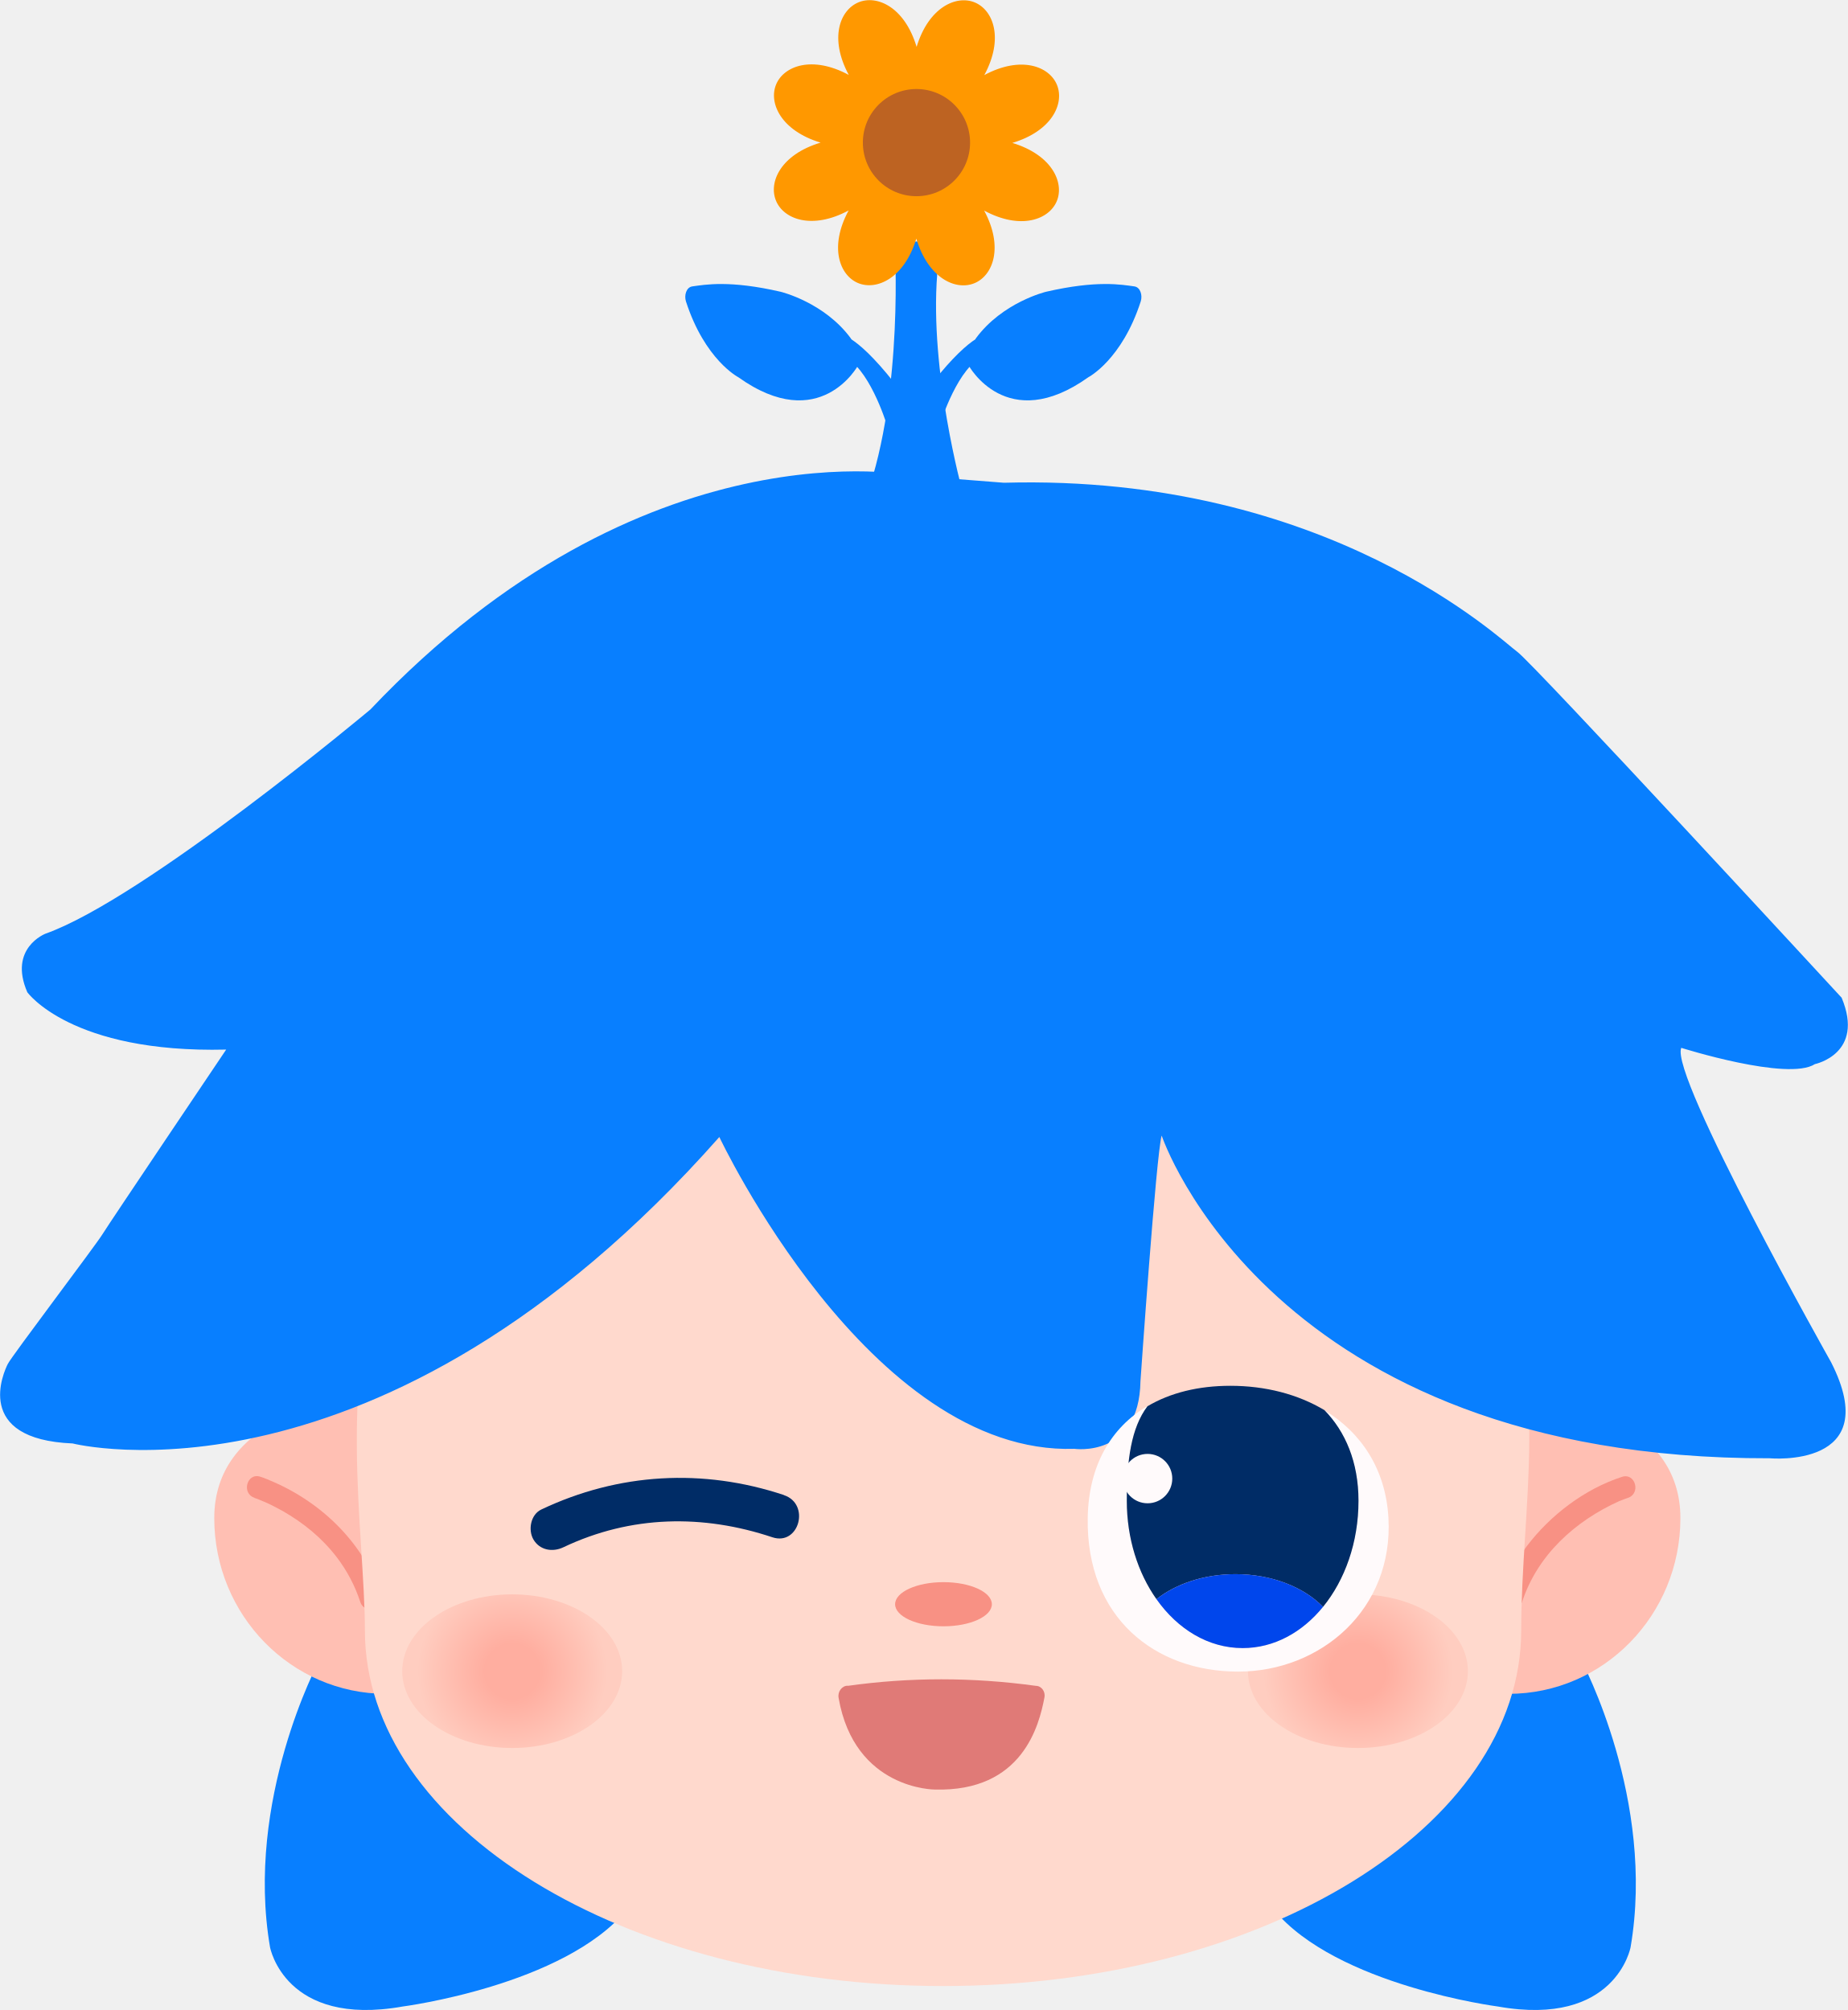
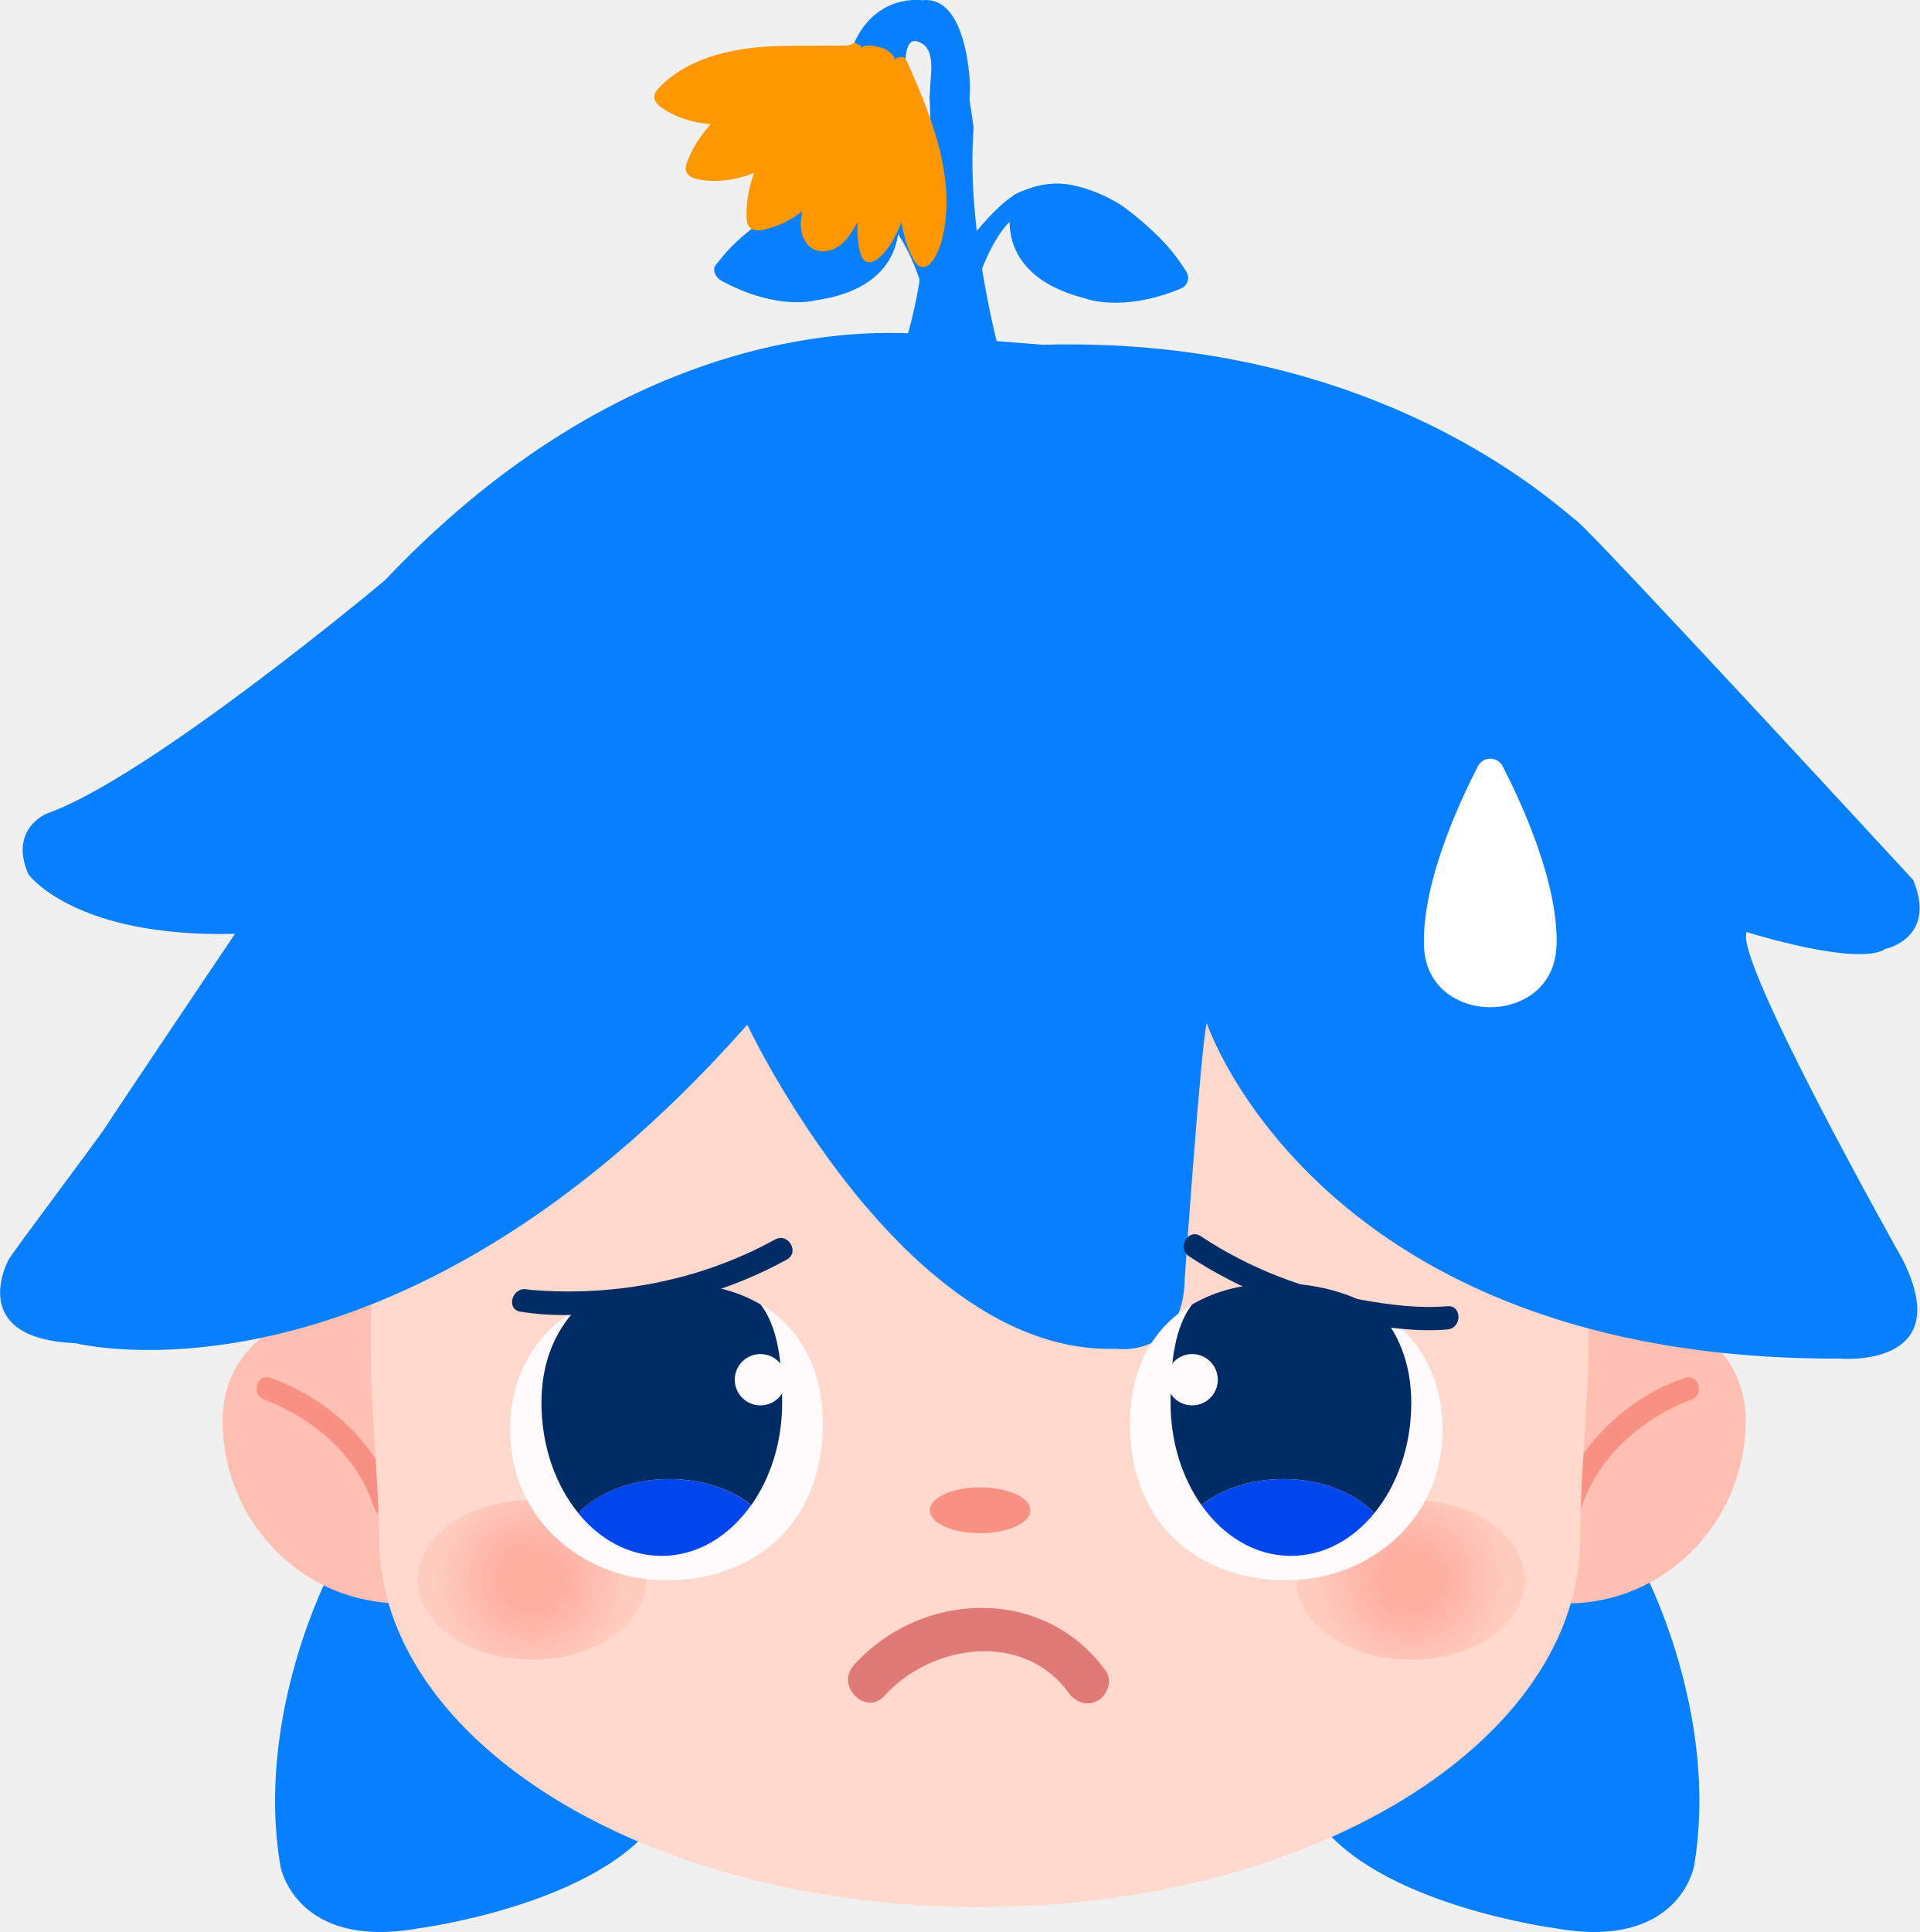
- <svg xmlns="http://www.w3.org/2000/svg" xmlns:xlink="http://www.w3.org/1999/xlink" id="Layer_2" viewBox="0 0 127.2 138.4">
+ <svg xmlns="http://www.w3.org/2000/svg" xmlns:xlink="http://www.w3.org/1999/xlink" id="Layer_2" viewBox="0 0 127.2 128">
  <defs>
-     <style>.cls-1{fill:#bd6322;}.cls-1,.cls-2,.cls-3,.cls-4,.cls-5,.cls-6,.cls-7,.cls-8,.cls-9,.cls-10,.cls-11,.cls-12,.cls-13,.cls-14{stroke-width:0px;}.cls-2{fill:#002c66;}.cls-3{fill:url(#radial-gradient);}.cls-4{fill:#087fff;}.cls-5{fill:#e4b2a2;}.cls-6{fill:#ffd9cd;}.cls-7{fill:url(#radial-gradient-2);}.cls-8{fill:#ffbfb3;}.cls-9{fill:#fffafb;}.cls-10{fill:#f89184;}.cls-11{fill:#e07a77;}.cls-12{fill:#ff9800;}.cls-13{fill:#fff;}.cls-14{fill:#0046ec;}</style>
-     <radialGradient id="radial-gradient" cx="35.26" cy="115.07" fx="35.26" fy="115.07" r="6.53" gradientUnits="userSpaceOnUse">
+     <style>.cls-1{fill:#002c66;}.cls-1,.cls-2,.cls-3,.cls-4,.cls-5,.cls-6,.cls-7,.cls-8,.cls-9,.cls-10,.cls-11,.cls-12,.cls-13{stroke-width:0px;}.cls-2{fill:url(#radial-gradient);}.cls-3{fill:#087fff;}.cls-4{fill:#e4b2a2;}.cls-5{fill:#ffd9cd;}.cls-6{fill:url(#radial-gradient-2);}.cls-7{fill:#ffbfb3;}.cls-8{fill:#fffafb;}.cls-9{fill:#f89184;}.cls-10{fill:#e07a77;}.cls-11{fill:#ff9800;}.cls-12{fill:#fff;}.cls-13{fill:#0046ec;}</style>
+     <radialGradient id="radial-gradient" cx="35.26" cy="104.67" fx="35.26" fy="104.67" r="6.53" gradientUnits="userSpaceOnUse">
      <stop offset=".29" stop-color="#ffaea0" />
      <stop offset="1" stop-color="#ffcdc0" />
    </radialGradient>
    <radialGradient id="radial-gradient-2" cx="93.48" fx="93.48" xlink:href="#radial-gradient" />
  </defs>
  <g id="Layer_8">
-     <path class="cls-13" d="M11.84,88.32c-.27.79-.52,1.59-.76,2.39-.03.09-.05.17-.07.26.51.56,1.15,1.03,1.96,1.36,2.03.84,3.97.12,5.51-1.17.42,1.89,1.68,3.58,3.57,4.32,1.77.7,3.65.43,5.19-.48.26,1.77,1.26,3.4,3.05,4.17.41.18.85.29,1.3.35.36-.69.73-1.39,1.11-2.08-.41.02-.85-.05-1.3-.23-1.89-.75-2.43-3.07-1.67-4.81.58-1.31-1.33-2.29-2-1-2.27,4.37-8.41,1.61-7.07-2.99.36-1.23-1.42-1.64-2-.68-1.18,1.96-3.46,3.66-5.62,2.04-.54-.4-.93-.9-1.2-1.46Z" />
-     <path class="cls-5" d="M38.12,79.98c-.5,1-.1,2.21.9,2.71,1,.5,2.21.1,2.71-.9.5-1,.1-2.21-.9-2.71-1-.5-2.21-.1-2.71.9Z" />
-     <path class="cls-5" d="M30,74.55c-.5,1-.1,2.21.9,2.71,1,.5,2.21.1,2.71-.9.5-1,.1-2.21-.9-2.71-1-.5-2.21-.1-2.71.9Z" />
-     <path class="cls-5" d="M22.97,70.57c-.5,1-.1,2.21.9,2.71,1,.5,2.21.1,2.71-.9.5-1,.1-2.21-.9-2.71-1-.5-2.21-.1-2.71.9Z" />
-     <path class="cls-4" d="M21.94,114.41s-5.09,9.52-3.35,19.67c0,0,1.02,5.52,9.13,4.08,0,0,11.11-1.44,15.43-6.67l-14.71-15.97-6.5-1.11Z" />
-     <path class="cls-4" d="M108.9,114.41s5.09,9.52,3.35,19.67c0,0-1.02,5.52-9.13,4.08,0,0-11.11-1.44-15.43-6.67l14.71-15.97,6.5-1.11Z" />
-     <path class="cls-8" d="M38.41,104.53c0,6.68-5.3,12.1-11.83,12.1s-11.83-5.42-11.83-12.1,7.76-8.74,14.29-8.74,9.36,2.06,9.36,8.74Z" />
-     <path class="cls-8" d="M92.02,104.53c0,6.68,5.3,12.1,11.83,12.1,6.53,0,11.83-5.42,11.83-12.1s-7.76-8.74-14.29-8.74c-6.53,0-9.36,2.06-9.36,8.74Z" />
-     <path class="cls-10" d="M17.51,103.14c.05.02.1.03.15.05.06.02.12.04.18.07s.29.12.18.07c-.12-.05.03.01.06.03.06.02.11.05.17.07.12.05.23.11.35.16.28.14.56.29.84.44,1.45.83,2.7,1.84,3.74,3.19.71.93,1.26,1.97,1.62,3.08.3.91,1.75.52,1.45-.4-1.16-3.56-4-6.36-7.4-7.85-.3-.13-.61-.27-.93-.37-.92-.3-1.32,1.15-.4,1.45h0Z" />
-     <path class="cls-10" d="M111.66,101.69c-2.57.83-4.95,2.65-6.56,4.78-.78,1.04-1.37,2.2-1.77,3.44-.3.92,1.15,1.32,1.45.4,1.06-3.25,3.67-5.59,6.69-6.95.05-.02.27-.11.03-.01.04-.02.09-.04.13-.05.08-.03.15-.06.23-.09.07-.02.13-.05.2-.07.92-.3.52-1.75-.4-1.45h0Z" />
-     <path class="cls-6" d="M104.72,112.27c0,13.52-17.82,24.48-39.8,24.48s-39.8-10.96-39.8-24.48-8.41-45.03,40.11-41.11c47.84,3.87,39.49,24.29,39.49,41.11Z" />
-     <ellipse class="cls-3" cx="35.26" cy="115.07" rx="7.57" ry="5.29" />
-     <ellipse class="cls-7" cx="93.48" cy="115.07" rx="7.57" ry="5.29" />
-     <ellipse class="cls-10" cx="64.95" cy="110.46" rx="3.33" ry="1.52" />
-     <path class="cls-4" d="M61.59,16.69s.65,10.21-1.95,17.49l6.62-.33s-2.28-8.25-1.74-14.99l-.33-2.28-2.61.11Z" />
-     <path class="cls-4" d="M66.68,25.16s2.62,4.83,8.25.81c0,0,2.3-1.19,3.6-5.22.13-.41-.02-.97-.44-1.03-.88-.12-2.57-.44-6.08.37,0,0-3.01.72-4.84,3.22l-.49,1.86Z" />
-     <path class="cls-4" d="M64.74,29.13s1.24-3.99,3.01-4.59l.15-1.51s-1.2-.04-4.25,4.03l1.09,2.07Z" />
-     <path class="cls-4" d="M59.07,25.16s-2.62,4.83-8.25.81c0,0-2.3-1.19-3.6-5.22-.13-.41.02-.97.44-1.03.88-.12,2.57-.44,6.08.37,0,0,3.01.72,4.84,3.22l.49,1.86Z" />
-     <path class="cls-4" d="M61.01,29.13s-1.24-3.99-3.01-4.59l-.15-1.51s1.2-.04,4.25,4.03l-1.09,2.07Z" />
-     <path class="cls-12" d="M72.76,5.84c-.52-1.27-2.47-2.03-5-.67,1.36-2.52.62-4.47-.65-5s-3.18.32-4.01,3.06c-.82-2.74-2.72-3.6-4-3.07s-2.03,2.47-.67,5c-2.52-1.36-4.47-.62-5,.65-.53,1.27.32,3.18,3.06,4.01-2.74.82-3.6,2.72-3.07,4,.52,1.27,2.47,2.03,5,.67-1.36,2.52-.62,4.47.65,5,1.27.53,3.18-.32,4.01-3.06.82,2.74,2.72,3.6,4,3.07,1.27-.52,2.03-2.47.67-5,2.52,1.36,4.47.62,5-.65.53-1.27-.32-3.18-3.06-4.01,2.74-.82,3.6-2.72,3.07-4Z" />
-     <circle class="cls-1" cx="63.09" cy="9.82" r="3.69" />
-     <path class="cls-4" d="M115.74,72.15s7.34,2.32,9.2,1.12c0,0,3.45-.71,1.84-4.57,0,0-21.31-23.11-22.33-23.82s-12.97-12.26-35.34-11.64l-6.26-.49s-18.48-3.83-37.35,16.1c0,0-15.51,13-22.37,15.44,0,0-2.57.99-1.25,4.03,0,0,3,4.21,13.69,3.95,0,0-8.06,11.97-8.52,12.72s-6.23,8.37-6.51,8.92-2.42,5.2,4.46,5.48c0,0,21.1,5.39,44.52-21.1,0,0,10.32,21.93,24.44,21.47,0,0,4.46.65,4.55-4.65,0,0,1.08-15.62,1.46-16.92,0,0,7.42,22.31,41.86,22.22,0,0,7.95.74,4.23-6.6,0,0-11.15-19.8-10.32-21.66Z" />
-     <path class="cls-9" d="M78.99,96.83c-1.12,1.48-1.42,3.69-1.42,6.51,0,5.6,3.57,10.14,7.97,10.14,4.4,0,7.97-4.54,7.97-10.14,0-2.67-.91-4.77-2.34-6.24,2.51,1.52,4.22,4.03,4.41,7.41.36,6.27-4.63,10.59-10.35,10.59-5.72,0-10.47-3.72-10.35-10.59.06-3.6,1.6-6.21,4.1-7.69Z" />
-     <path class="cls-2" d="M85.05,108.39c-2.16,0-4.09.66-5.44,1.72-1.27-1.8-2.04-4.17-2.04-6.77,0-2.82.3-5.02,1.42-6.51,1.57-.93,3.51-1.41,5.71-1.41,2.41,0,4.65.58,6.48,1.68,1.43,1.47,2.34,3.56,2.34,6.24,0,2.87-.94,5.46-2.44,7.3-1.33-1.36-3.53-2.25-6.03-2.25Z" />
-     <path class="cls-14" d="M85.54,113.48c-2.36,0-4.47-1.3-5.93-3.37,1.34-1.05,3.28-1.72,5.44-1.72,2.5,0,4.7.89,6.03,2.25-1.43,1.76-3.38,2.84-5.53,2.84Z" />
-     <circle class="cls-9" cx="79" cy="101.81" r="1.7" />
-     <path class="cls-2" d="M53.96,102.94c-5.57-1.85-11.37-1.53-16.7,1-.73.35-.92,1.4-.54,2.06.44.75,1.32.89,2.06.54,4.67-2.22,9.63-2.28,14.39-.69,1.84.61,2.63-2.29.8-2.9h0Z" />
-     <path class="cls-11" d="M58.36,116.08c4.27-.6,8.59-.6,12.95,0,.38,0,.67.39.59.8-.36,1.89-1.49,6.51-7.55,6.34,0,0-5.52.02-6.62-6.31-.08-.43.23-.84.63-.84Z" />
+     <path class="cls-12" d="M11.84,77.92c-.27.79-.52,1.59-.76,2.39-.03.09-.05.17-.07.26.51.56,1.15,1.03,1.96,1.36,2.03.84,3.97.12,5.51-1.17.42,1.89,1.68,3.58,3.57,4.32,1.77.7,3.65.43,5.19-.48.26,1.77,1.26,3.4,3.05,4.17.41.18.85.29,1.3.35.36-.69.73-1.39,1.11-2.08-.41.02-.85-.05-1.3-.23-1.89-.75-2.43-3.07-1.67-4.81.58-1.31-1.33-2.29-2-1-2.27,4.37-8.41,1.61-7.07-2.99.36-1.23-1.42-1.64-2-.68-1.18,1.96-3.46,3.66-5.62,2.04-.54-.4-.93-.9-1.2-1.46Z" />
+     <path class="cls-4" d="M38.12,69.58c-.5,1-.1,2.21.9,2.71,1,.5,2.21.1,2.71-.9.5-1,.1-2.21-.9-2.71-1-.5-2.21-.1-2.71.9Z" />
+     <path class="cls-4" d="M30,64.15c-.5,1-.1,2.21.9,2.71,1,.5,2.21.1,2.71-.9.5-1,.1-2.21-.9-2.71-1-.5-2.21-.1-2.71.9Z" />
+     <path class="cls-4" d="M22.97,60.17c-.5,1-.1,2.21.9,2.71,1,.5,2.21.1,2.71-.9.5-1,.1-2.21-.9-2.71-1-.5-2.21-.1-2.71.9Z" />
+     <path class="cls-3" d="M21.94,104.01s-5.09,9.52-3.35,19.67c0,0,1.02,5.52,9.13,4.08,0,0,11.11-1.44,15.43-6.67l-14.71-15.97-6.5-1.11Z" />
+     <path class="cls-3" d="M108.9,104.01s5.09,9.52,3.35,19.67c0,0-1.02,5.52-9.13,4.08,0,0-11.11-1.44-15.43-6.67l14.71-15.97,6.5-1.11Z" />
+     <path class="cls-7" d="M38.41,94.13c0,6.68-5.3,12.1-11.83,12.1s-11.83-5.42-11.83-12.1,7.76-8.74,14.29-8.74,9.36,2.06,9.36,8.74Z" />
+     <path class="cls-7" d="M92.02,94.13c0,6.68,5.3,12.1,11.83,12.1,6.53,0,11.83-5.42,11.83-12.1s-7.76-8.74-14.29-8.74c-6.53,0-9.36,2.06-9.36,8.74Z" />
+     <path class="cls-9" d="M17.51,92.74c.05.02.1.03.15.05.06.02.12.04.18.07s.29.12.18.07c-.12-.05.03.01.06.03.06.02.11.05.17.07.12.05.23.11.35.16.28.14.56.29.84.44,1.45.83,2.7,1.84,3.74,3.19.71.93,1.26,1.97,1.62,3.08.3.91,1.75.52,1.45-.4-1.16-3.56-4-6.36-7.4-7.85-.3-.13-.61-.27-.93-.37-.92-.3-1.32,1.15-.4,1.45h0Z" />
+     <path class="cls-9" d="M111.66,91.29c-2.57.83-4.95,2.65-6.56,4.78-.78,1.04-1.37,2.2-1.77,3.44-.3.92,1.15,1.32,1.45.4,1.06-3.25,3.67-5.59,6.69-6.95.05-.02.27-.11.03-.01.04-.02.09-.04.13-.05.08-.03.15-.06.23-.09.07-.02.13-.05.2-.07.92-.3.52-1.75-.4-1.45h0Z" />
+     <path class="cls-5" d="M104.72,101.87c0,13.52-17.82,24.48-39.8,24.48s-39.8-10.96-39.8-24.48-8.41-45.03,40.11-41.11c47.84,3.87,39.49,24.29,39.49,41.11Z" />
+     <path class="cls-10" d="M73.28,110.71c-1.92-2.67-4.9-4.18-8.19-4.18s-6.36,1.41-8.51,3.79c-1.23,1.37.79,3.4,2.03,2.03,3.14-3.47,9.25-4.3,12.2-.2.45.63,1.25.93,1.96.51.62-.36.97-1.33.51-1.96h0Z" />
+     <ellipse class="cls-2" cx="35.26" cy="104.67" rx="7.57" ry="5.29" />
+     <ellipse class="cls-6" cx="93.48" cy="104.67" rx="7.57" ry="5.29" />
+     <ellipse class="cls-9" cx="64.95" cy="100.06" rx="3.33" ry="1.52" />
+     <path class="cls-3" d="M61.59,6.29s.65,10.21-1.95,17.49l6.62-.33s-2.28-8.25-1.74-14.99l-.33-2.28-2.61.11Z" />
+     <path class="cls-3" d="M67.18,12.94s-2,5.11,4.7,6.82c0,0,2.42.99,6.37-.64.44-.18.62-.71.37-1.11-.49-.78-1.4-2.23-4.12-4.28,0,0-1.4-1.03-3.41-1.46-1.17-.25-2.38-.06-3.46.45l-.45.21Z" />
+     <path class="cls-3" d="M64.74,18.73s1.24-3.99,3.01-4.59l.15-1.51s-1.2-.04-4.25,4.03l1.09,2.07Z" />
+     <path class="cls-3" d="M59.44,13.62s1.44,5.3-5.41,6.28c0,0-2.48.72-6.21-1.29-.37-.2-.66-.72-.39-1.05.55-.69,1.55-2.09,4.65-3.93,0,0,2.68-1.56,5.72-1.01l1.64,1Z" />
+     <path class="cls-3" d="M61.01,18.73s-1.24-3.99-3.01-4.59l-.15-1.51s1.2-.04,4.25,4.03l-1.09,2.07Z" />
+     <path class="cls-3" d="M115.74,61.75s7.34,2.32,9.2,1.12c0,0,3.45-.71,1.84-4.57,0,0-21.31-23.11-22.33-23.82-1.02-.71-12.97-12.26-35.34-11.64l-6.26-.49s-18.48-3.83-37.35,16.1c0,0-15.51,13-22.37,15.44,0,0-2.57.99-1.25,4.03,0,0,3,4.21,13.69,3.95,0,0-8.06,11.97-8.52,12.72s-6.23,8.37-6.51,8.92-2.42,5.2,4.46,5.48c0,0,21.1,5.39,44.52-21.1,0,0,10.32,21.93,24.44,21.47,0,0,4.46.65,4.55-4.65,0,0,1.08-15.62,1.46-16.92,0,0,7.42,22.31,41.86,22.22,0,0,7.95.74,4.23-6.6,0,0-11.15-19.8-10.32-21.66Z" />
+     <path class="cls-8" d="M50.41,86.43c1.12,1.48,1.42,3.69,1.42,6.51,0,5.6-3.57,10.14-7.97,10.14s-7.97-4.54-7.97-10.14c0-2.67.91-4.77,2.34-6.24-2.51,1.52-4.22,4.03-4.41,7.41-.36,6.27,4.63,10.59,10.35,10.59s10.47-3.72,10.35-10.59c-.06-3.6-1.6-6.21-4.1-7.69Z" />
+     <path class="cls-1" d="M44.35,97.99c2.16,0,4.09.66,5.44,1.72,1.27-1.8,2.04-4.17,2.04-6.77,0-2.82-.3-5.02-1.42-6.51-1.57-.93-3.51-1.41-5.71-1.41-2.41,0-4.65.58-6.48,1.68-1.43,1.47-2.34,3.56-2.34,6.24,0,2.87.94,5.46,2.44,7.3,1.33-1.36,3.53-2.25,6.03-2.25Z" />
+     <path class="cls-13" d="M43.85,103.08c2.36,0,4.47-1.3,5.93-3.37-1.34-1.05-3.28-1.72-5.44-1.72-2.5,0-4.7.89-6.03,2.25,1.43,1.76,3.38,2.84,5.53,2.84Z" />
+     <circle class="cls-8" cx="50.39" cy="91.41" r="1.7" />
+     <path class="cls-8" d="M78.99,86.43c-1.12,1.48-1.42,3.69-1.42,6.51,0,5.6,3.57,10.14,7.97,10.14s7.97-4.54,7.97-10.14c0-2.67-.91-4.77-2.34-6.24,2.51,1.52,4.22,4.03,4.41,7.41.36,6.27-4.63,10.59-10.35,10.59-5.72,0-10.47-3.72-10.35-10.59.06-3.6,1.6-6.21,4.1-7.69Z" />
+     <path class="cls-1" d="M85.05,97.99c-2.16,0-4.09.66-5.44,1.72-1.27-1.8-2.04-4.17-2.04-6.77,0-2.82.3-5.02,1.42-6.51,1.57-.93,3.51-1.41,5.71-1.41,2.41,0,4.65.58,6.48,1.68,1.43,1.47,2.34,3.56,2.34,6.24,0,2.87-.94,5.46-2.44,7.3-1.33-1.36-3.53-2.25-6.03-2.25Z" />
+     <path class="cls-13" d="M85.54,103.08c-2.36,0-4.47-1.3-5.93-3.37,1.34-1.05,3.28-1.72,5.44-1.72,2.5,0,4.7.89,6.03,2.25-1.43,1.76-3.38,2.84-5.53,2.84Z" />
+     <circle class="cls-8" cx="79" cy="91.41" r="1.7" />
+     <path class="cls-1" d="M34.49,86.9c2.03.34,4.18.25,6.21.04,4.01-.41,7.91-1.55,11.44-3.49.87-.48.09-1.81-.78-1.33-3.35,1.85-7.08,2.95-10.89,3.31-1.24.12-2.5.16-3.74.12-.42-.01-.84-.04-1.27-.07-.14-.01-.29-.03-.43-.04-.2-.02.1.02-.13-.02-.97-.16-1.39,1.32-.41,1.49h0Z" />
+     <path class="cls-1" d="M95.91,86.54c-1.87.16-3.83-.09-5.67-.42-3.81-.69-7.44-2.08-10.67-4.22-.83-.55-1.6.78-.78,1.33,3.33,2.2,7.12,3.66,11.04,4.37,1.97.36,4.07.65,6.08.48.98-.08.99-1.62,0-1.54h0Z" />
+     <path class="cls-3" d="M64.28,5.71s-.12-6.05-3.17-5.69c0,0-3.13-.51-4.6,3.04l3.5,1.29s-.11-1.86.76-1.61c1.52.43.7,2.71.88,3.87l2.61-.11.02-.8Z" />
+     <path class="cls-11" d="M54.46,10.6c-.55,1.2-1.17,2.39-1.35,3.69-.06.42-.07.85.05,1.25.12.4.37.78.75.97.47.24,1.07.16,1.53-.11.46-.27.8-.7,1.08-1.15.97-1.54,1.37-3.37,1.75-5.15.35-1.69.7-3.39,1.04-5.08.07-.35.14-.71.03-1.04-.13-.4-.51-.68-.91-.81-.34-.11-1.07-.29-1.37,0-.17.16-.19.44-.24.65-.08.33-.16.66-.25.98-.34,1.27-.75,2.52-1.23,3.74-.27.69-.56,1.38-.87,2.06Z" />
+     <path class="cls-11" d="M57.14,3.23c-.13,1.62-.26,3.25-.61,4.84-.35,1.59-.95,3.15-1.92,4.45-.98,1.3-2.37,2.34-3.96,2.69-.33.07-.73.1-.97-.14-.17-.18-.2-.45-.21-.69-.07-2.33,1.05-4.54,2.49-6.38,1.44-1.83,3.19-3.39,4.7-5.17.2.1.33.24.48.4Z" />
+     <path class="cls-11" d="M56.95,3.37c-.75,1.45-1.5,2.9-2.45,4.23-.94,1.33-2.1,2.53-3.5,3.35-1.41.82-3.09,1.23-4.69.94-.34-.06-.71-.19-.83-.51-.09-.23-.01-.49.08-.72.84-2.17,2.73-3.78,4.77-4.91,2.04-1.13,4.26-1.88,6.34-2.94.14.17.21.35.29.56Z" />
+     <path class="cls-11" d="M57.07,3.59c-1.26,1.03-2.53,2.06-3.92,2.91-1.39.84-2.93,1.49-4.55,1.69-1.62.19-3.32-.1-4.68-1-.28-.19-.58-.46-.56-.8.01-.25.18-.45.36-.63,1.63-1.66,4.01-2.38,6.33-2.61,2.32-.23,4.66-.04,6.98-.18.06.21.05.4.05.62Z" />
+     <path class="cls-11" d="M59.37,3.87c-1.41,3.25-2.26,6.73-2.51,10.26-.06.88-.09,1.77.15,2.62.06.23.17.48.39.58.29.13.62-.05.86-.26.57-.5.97-1.18,1.28-1.88.78-1.76,1.04-3.71,1.03-5.63-.01-1.92-.3-3.83-.59-5.73-.19-.07-.44-.06-.61.04Z" />
+     <path class="cls-11" d="M59.49,4.18c-.52,3.5-.43,7.09.24,10.56.17.86.38,1.73.83,2.49.12.21.29.42.52.46.31.06.59-.21.76-.47.42-.64.63-1.39.75-2.15.3-1.9.05-3.85-.47-5.71-.51-1.85-1.29-3.62-2.05-5.38-.2-.02-.44.06-.58.2Z" />
+     <path class="cls-11" d="M56.83,3.16c-.38.93-.88,1.82-1.34,2.71-.45.88-.9,1.75-1.36,2.62-.94,1.78-1.93,3.54-2.93,5.3,0,0,.11.08.11.07.99-1.73,1.94-3.49,2.87-5.26.46-.87.91-1.74,1.36-2.62.23-.45.45-.89.68-1.34.24-.48.45-.98.73-1.44,0,0-.12-.07-.13-.04h0Z" />
+     <path class="cls-11" d="M59.44,3.98c-.17,2.12-.36,4.23-.59,6.34-.12,1.05-.25,2.09-.41,3.13-.15.98-.45,2-.41,3,0,.03.11.05.11.07.04-1.05.26-2.07.42-3.11.16-1.04.29-2.09.41-3.13.23-2.09.38-4.19.6-6.28,0-.03-.13-.05-.13-.02h0Z" />
+     <circle class="cls-11" cx="50.85" cy="12.31" r=".19" />
+     <path class="cls-11" d="M51.02,11.53s-.04.08-.08.08-.08-.04-.08-.08.04-.08.08-.08.08.04.08.08Z" />
+     <circle class="cls-11" cx="55.16" cy="9.41" r=".09" />
+     <path class="cls-11" d="M55.5,8.38c0,.07-.05.12-.12.12s-.12-.05-.12-.12.05-.12.12-.12.12.05.12.12Z" />
+     <path class="cls-11" d="M59.65,12.27s-.02.04-.04.04-.04-.02-.04-.04.02-.04.04-.04.04.02.04.04Z" />
+     <path class="cls-11" d="M58.22,10.93c0,.05-.04.1-.1.1s-.1-.04-.1-.1.04-.1.1-.1.1.04.1.1Z" />
+     <path class="cls-11" d="M54.08,15.63c0,.12-.1.22-.22.22s-.22-.1-.22-.22.1-.22.22-.22.22.1.22.22Z" />
+     <path class="cls-11" d="M54.08,15.01c0,.12-.1.22-.22.22s-.22-.1-.22-.22.1-.22.22-.22.22.1.22.22Z" />
+     <path class="cls-11" d="M58.02,5.42c0,.06-.05.1-.1.1s-.1-.05-.1-.1.05-.1.1-.1.1.05.1.1Z" />
+     <path class="cls-11" d="M58.4,5.1s-.04.09-.09.09-.09-.04-.09-.09.04-.09.09-.09.09.04.09.09Z" />
+     <path class="cls-12" d="M103.15,62.65c.12-4.15-2.28-9.37-3.58-11.89-.34-.66-1.29-.66-1.63,0-1.3,2.52-3.7,7.74-3.58,11.89.16,5.44,8.63,5.44,8.78,0Z" />
  </g>
</svg>
